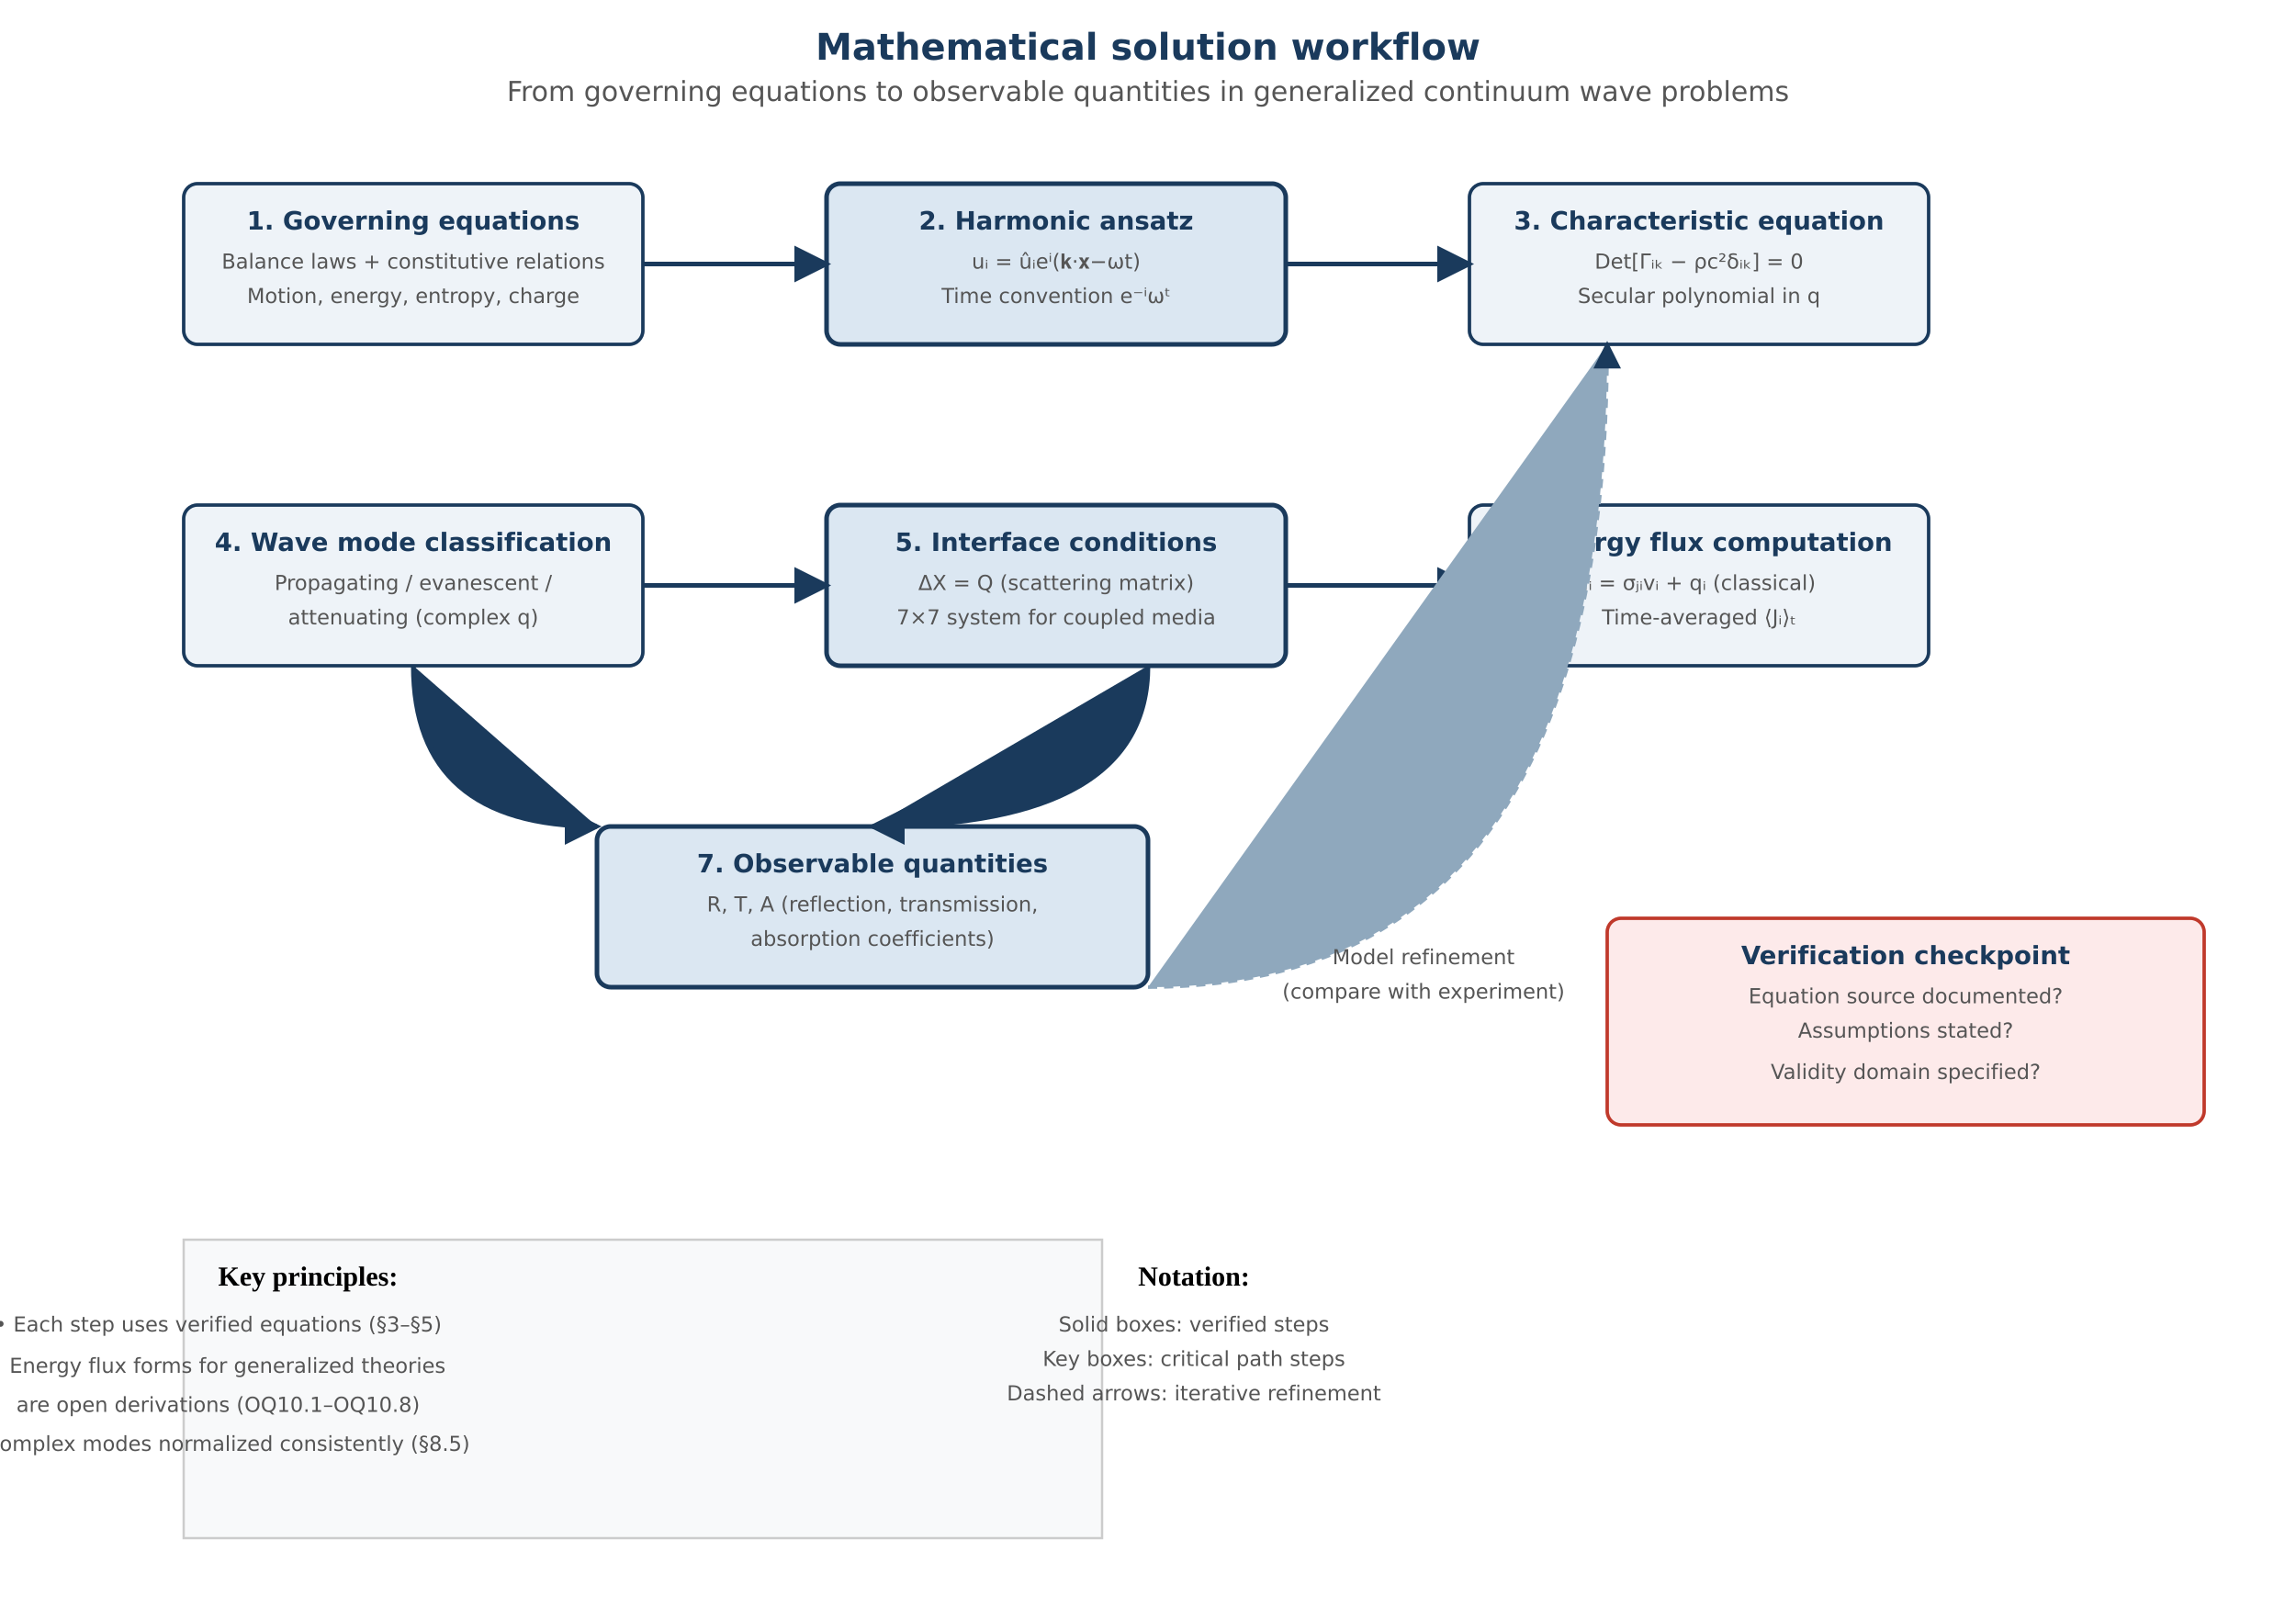
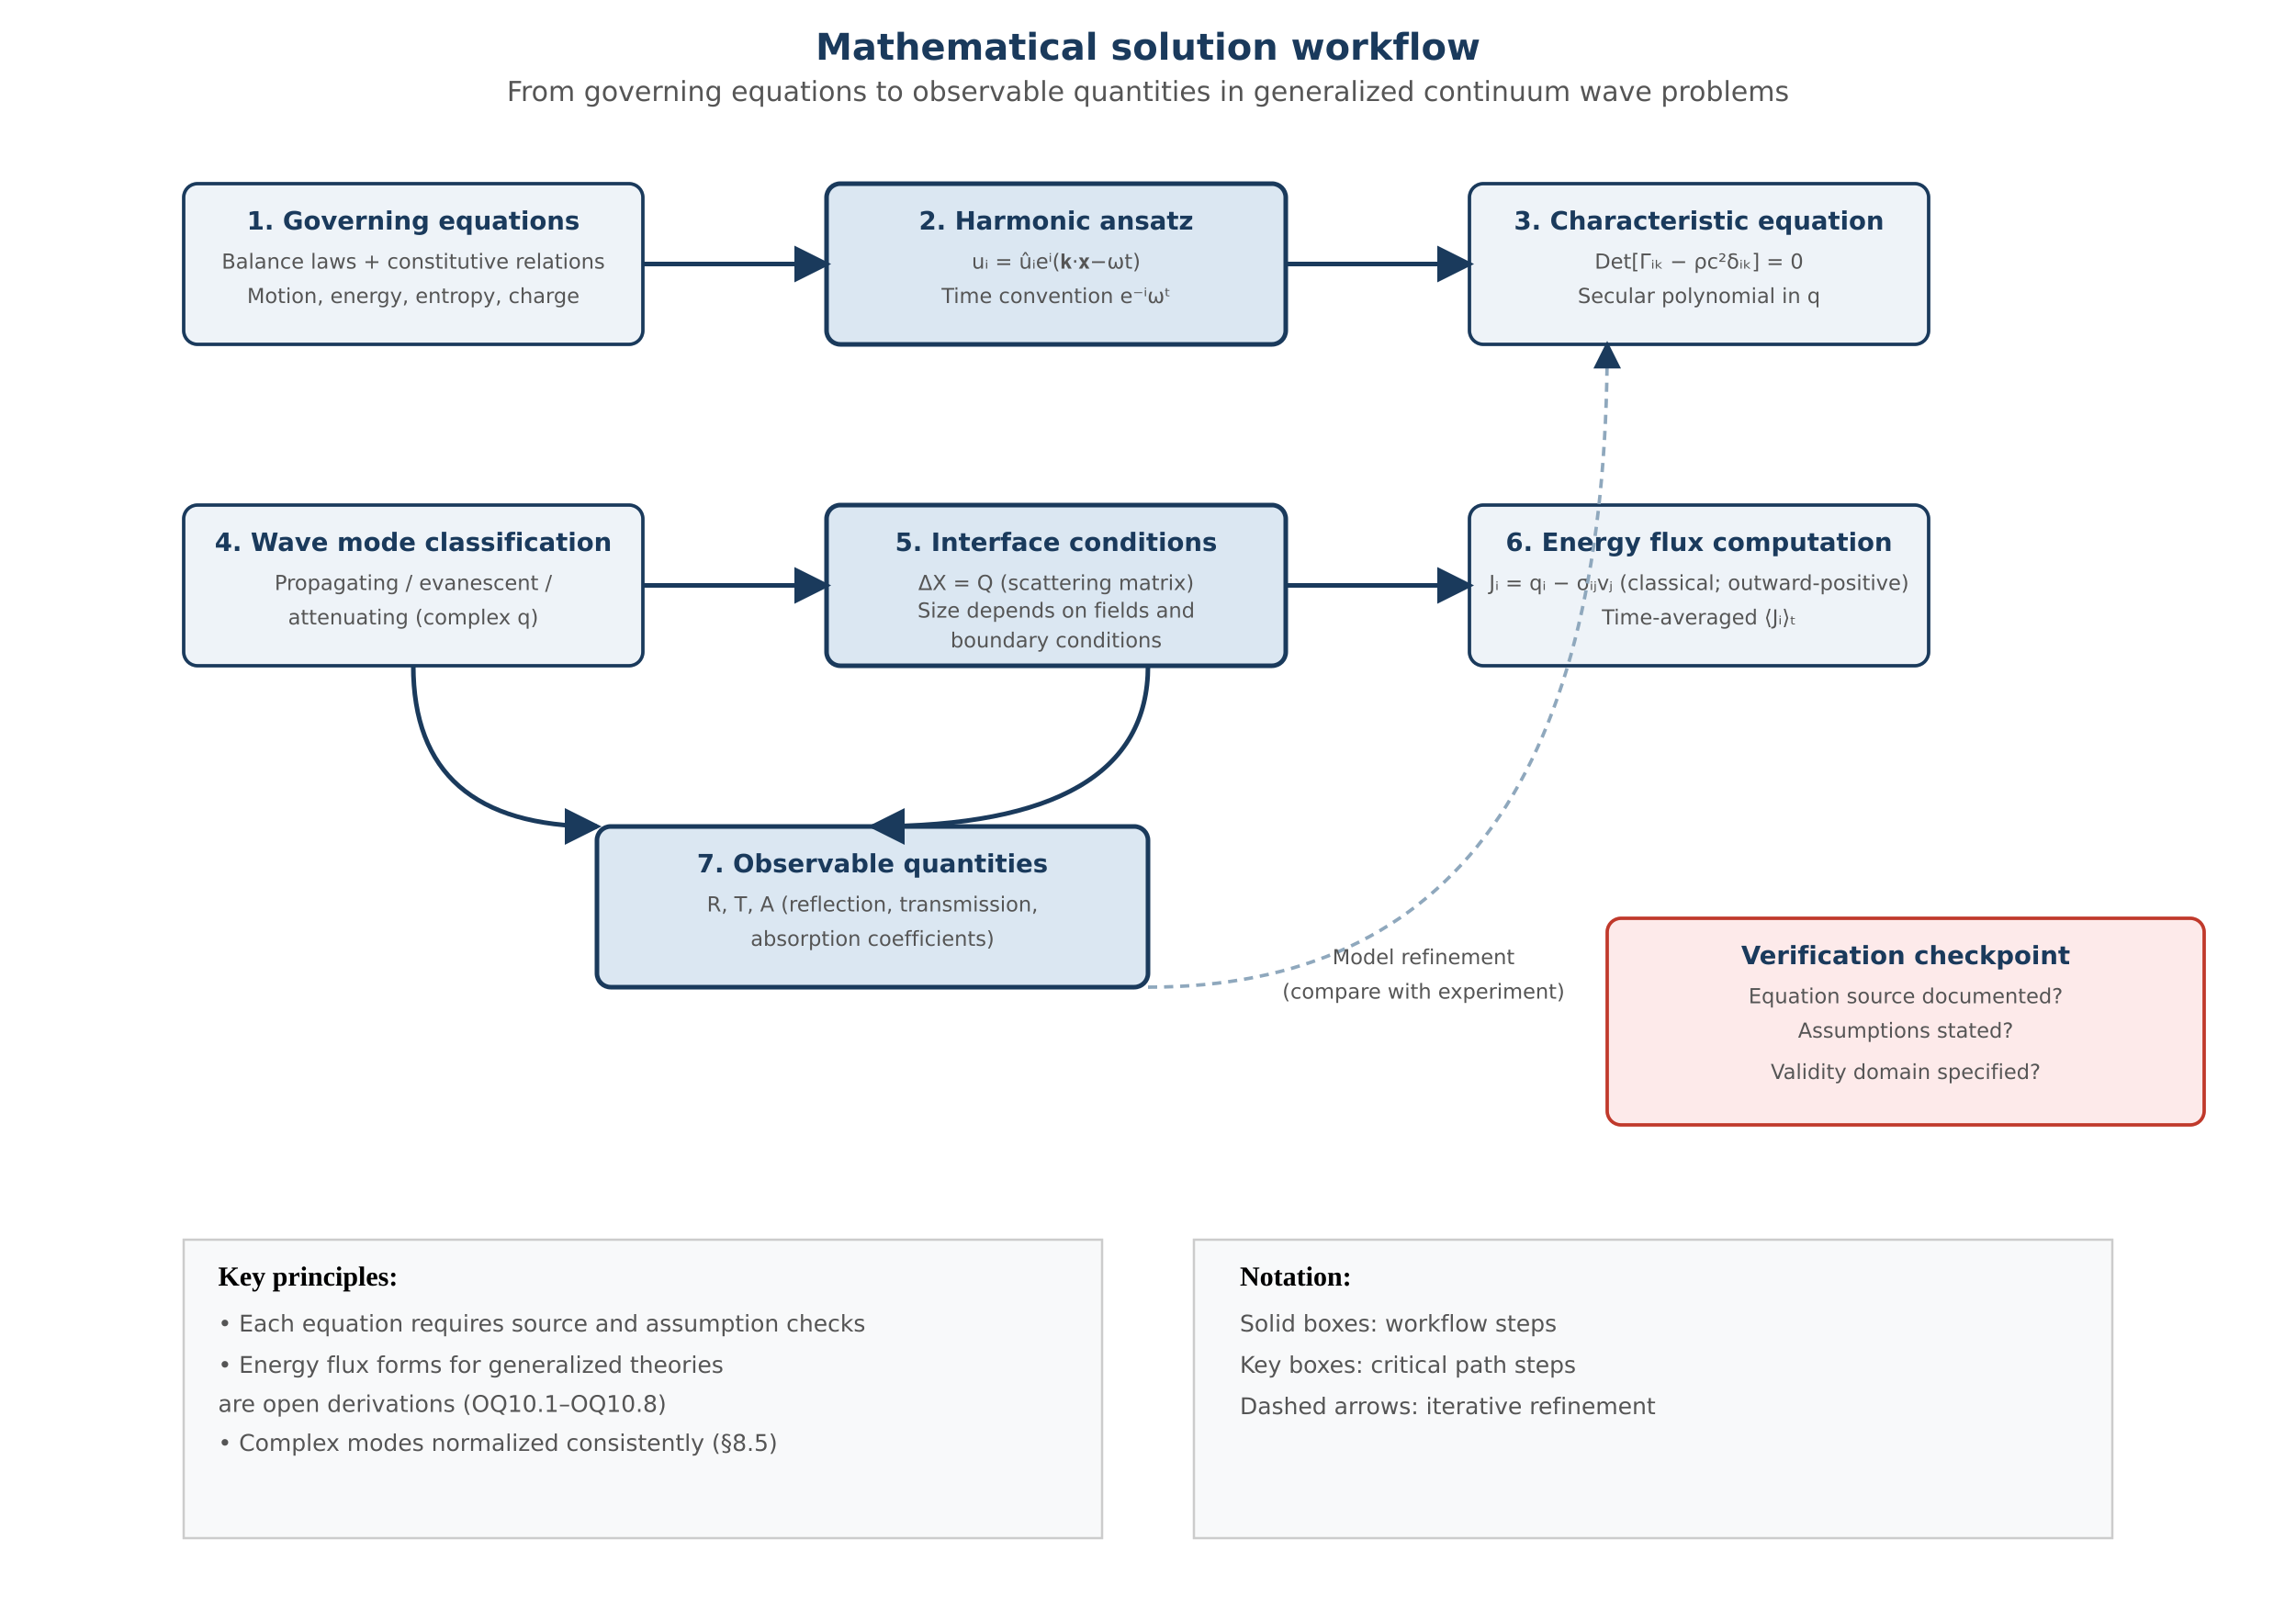
<svg xmlns="http://www.w3.org/2000/svg" width="1000" height="700" viewBox="0 0 1000 700">
  <defs>
    <style>
      .title { font: 700 16px 'DejaVu Sans', sans-serif; fill: #1a3a5c; }
      .subtitle { font: 12px 'DejaVu Sans', sans-serif; fill: #555; }
      .step { font: 700 11px 'DejaVu Sans', sans-serif; fill: #1a3a5c; text-anchor: middle; }
      .step-desc { font: 9px 'DejaVu Sans', sans-serif; fill: #555; text-anchor: middle; }
+       .note { font: 10px 'DejaVu Sans', sans-serif; fill: #555; text-anchor: start; }
      .box { fill: #eef3f8; stroke: #1a3a5c; stroke-width: 1.5; rx: 6; ry: 6; }
      .box-key { fill: #dbe7f2; stroke: #1a3a5c; stroke-width: 2; rx: 6; ry: 6; }
-       .arrow { stroke: #1a3a5c; stroke-width: 2; fill: #1a3a5c; marker-end: url(#arrowhead); }
-       .arrow-dashed { stroke: #8fa8bd; stroke-width: 1.5; stroke-dasharray: 4,3; fill: #8fa8bd; marker-end: url(#arrowhead); }
+       .arrow { stroke: #1a3a5c; stroke-width: 2; fill: none; marker-end: url(#arrowhead); }
+       .arrow-dashed { stroke: #8fa8bd; stroke-width: 1.5; stroke-dasharray: 4,3; fill: none; marker-end: url(#arrowhead); }
      .decision { fill: #fdeaea; stroke: #c0392b; stroke-width: 1.5; rx: 6; ry: 6; }
    </style>
    <marker id="arrowhead" markerWidth="8" markerHeight="8" refX="7" refY="4" orient="auto">
      <polygon points="0,0 8,4 0,8" fill="#1a3a5c" />
    </marker>
  </defs>
  <rect width="1000" height="700" fill="white" />
  <text x="500" y="26" class="title" text-anchor="middle">Mathematical solution workflow</text>
  <text x="500" y="44" class="subtitle" text-anchor="middle">From governing equations to observable quantities in generalized continuum wave problems</text>
  <rect x="80" y="80" width="200" height="70" class="box" />
  <text x="180" y="100" class="step">1. Governing equations</text>
  <text x="180" y="117" class="step-desc">Balance laws + constitutive relations</text>
  <text x="180" y="132" class="step-desc" font-size="9">Motion, energy, entropy, charge</text>
  <rect x="360" y="80" width="200" height="70" class="box-key" />
  <text x="460" y="100" class="step">2. Harmonic ansatz</text>
  <text x="460" y="117" class="step-desc">uᵢ = ûᵢeⁱ(𝐤·𝐱−ωt)</text>
  <text x="460" y="132" class="step-desc" font-size="9">Time convention e⁻ⁱωᵗ</text>
  <rect x="640" y="80" width="200" height="70" class="box" />
  <text x="740" y="100" class="step">3. Characteristic equation</text>
  <text x="740" y="117" class="step-desc">Det[Γᵢₖ − ρc²δᵢₖ] = 0</text>
  <text x="740" y="132" class="step-desc" font-size="9">Secular polynomial in q</text>
  <rect x="80" y="220" width="200" height="70" class="box" />
  <text x="180" y="240" class="step">4. Wave mode classification</text>
  <text x="180" y="257" class="step-desc">Propagating / evanescent /</text>
  <text x="180" y="272" class="step-desc" font-size="9">attenuating (complex q)</text>
  <rect x="360" y="220" width="200" height="70" class="box-key" />
  <text x="460" y="240" class="step">5. Interface conditions</text>
  <text x="460" y="257" class="step-desc">ΔX = Q (scattering matrix)</text>
-   <text x="460" y="272" class="step-desc" font-size="9">7×7 system for coupled media</text>
+   <text x="460" y="269" class="step-desc" font-size="9">Size depends on fields and</text>
+   <text x="460" y="282" class="step-desc" font-size="9">boundary conditions</text>
  <rect x="640" y="220" width="200" height="70" class="box" />
  <text x="740" y="240" class="step">6. Energy flux computation</text>
-   <text x="740" y="257" class="step-desc">Jᵢ = σⱼᵢvᵢ + qᵢ (classical)</text>
+   <text x="740" y="257" class="step-desc">Jᵢ = qᵢ − σᵢⱼvⱼ (classical; outward-positive)</text>
  <text x="740" y="272" class="step-desc" font-size="9">Time-averaged ⟨Jᵢ⟩ₜ</text>
  <rect x="260" y="360" width="240" height="70" class="box-key" />
  <text x="380" y="380" class="step">7. Observable quantities</text>
  <text x="380" y="397" class="step-desc">R, T, A (reflection, transmission,</text>
  <text x="380" y="412" class="step-desc" font-size="9">absorption coefficients)</text>
  <path d="M 280 115 Q 360 115 360 115" class="arrow" />
  <path d="M 560 115 Q 640 115 640 115" class="arrow" />
  <path d="M 280 255 Q 360 255 360 255" class="arrow" />
  <path d="M 560 255 Q 640 255 640 255" class="arrow" />
  <path d="M 180 290 Q 180 360 260 360" class="arrow" />
  <path d="M 500 290 Q 500 360 380 360" class="arrow" />
  <path d="M 500 430 Q 700 430 700 150" class="arrow-dashed" />
  <text x="620" y="420" class="step-desc" font-size="9" text-anchor="middle">Model refinement</text>
  <text x="620" y="435" class="step-desc" font-size="9" text-anchor="middle">(compare with experiment)</text>
  <rect x="700" y="400" width="260" height="90" class="decision" />
  <text x="830" y="420" class="step" text-anchor="middle">Verification checkpoint</text>
  <text x="830" y="437" class="step-desc" font-size="9">Equation source documented?</text>
  <text x="830" y="452" class="step-desc" font-size="9">Assumptions stated?</text>
  <text x="830" y="470" class="step-desc" font-size="9">Validity domain specified?</text>
  <rect x="80" y="540" width="400" height="130" fill="#f8f9fa" stroke="#cccccc" stroke-width="1" />
  <text x="95" y="560" class="label" font-weight="bold">Key principles:</text>
-   <text x="95" y="580" class="step-desc" font-size="10">• Each step uses verified equations (§3–§5)</text>
-   <text x="95" y="598" class="step-desc" font-size="10">• Energy flux forms for generalized theories</text>
-   <text x="95" y="615" class="step-desc" font-size="10">  are open derivations (OQ10.1–OQ10.8)</text>
-   <text x="95" y="632" class="step-desc" font-size="10">• Complex modes normalized consistently (§8.5)</text>
-   <text x="520" y="560" class="label" font-weight="bold" text-anchor="middle">Notation:</text>
-   <text x="520" y="580" class="step-desc" font-size="10" text-anchor="middle">Solid boxes: verified steps</text>
-   <text x="520" y="595" class="step-desc" font-size="10" text-anchor="middle">Key boxes: critical path steps</text>
-   <text x="520" y="610" class="step-desc" font-size="10" text-anchor="middle">Dashed arrows: iterative refinement</text>
+   <text x="95" y="580" class="note">• Each equation requires source and assumption checks</text>
+   <text x="95" y="598" class="note">• Energy flux forms for generalized theories</text>
+   <text x="95" y="615" class="note">  are open derivations (OQ10.1–OQ10.8)</text>
+   <text x="95" y="632" class="note">• Complex modes normalized consistently (§8.5)</text>
+   <rect x="520" y="540" width="400" height="130" fill="#f8f9fa" stroke="#cccccc" stroke-width="1" />
+   <text x="540" y="560" class="label" font-weight="bold" text-anchor="start">Notation:</text>
+   <text x="540" y="580" class="note">Solid boxes: workflow steps</text>
+   <text x="540" y="598" class="note">Key boxes: critical path steps</text>
+   <text x="540" y="616" class="note">Dashed arrows: iterative refinement</text>
</svg>
